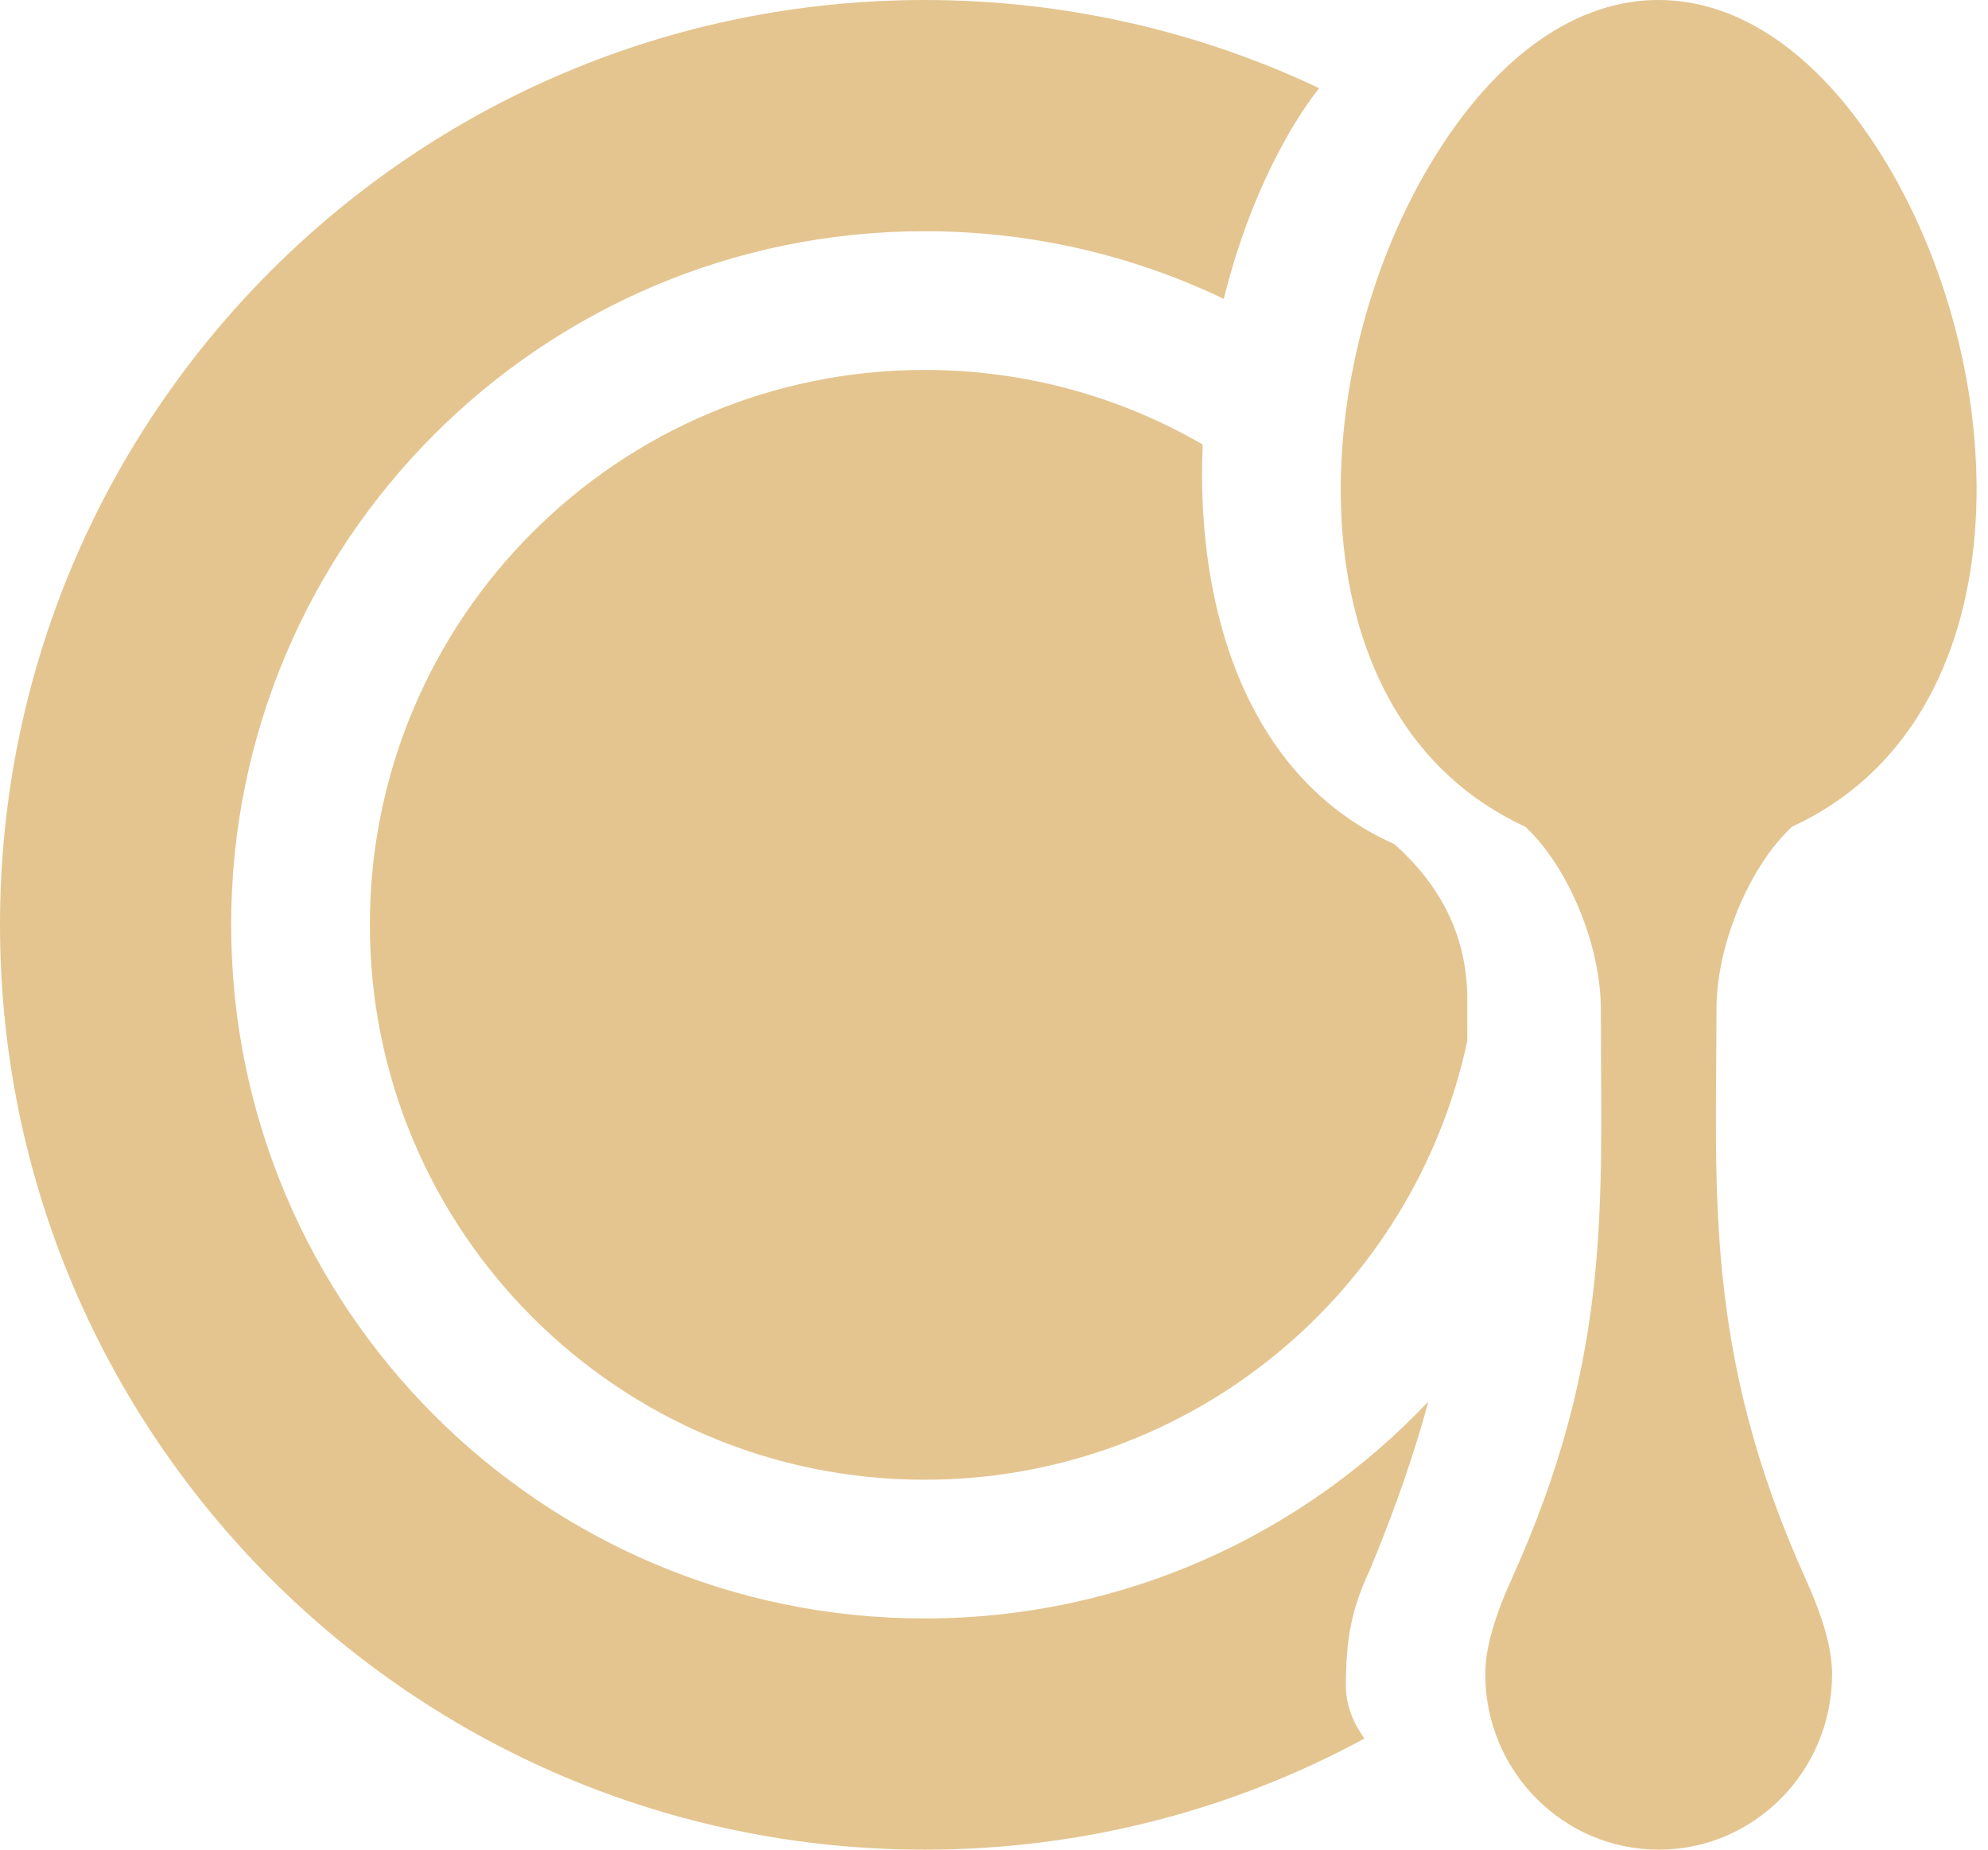
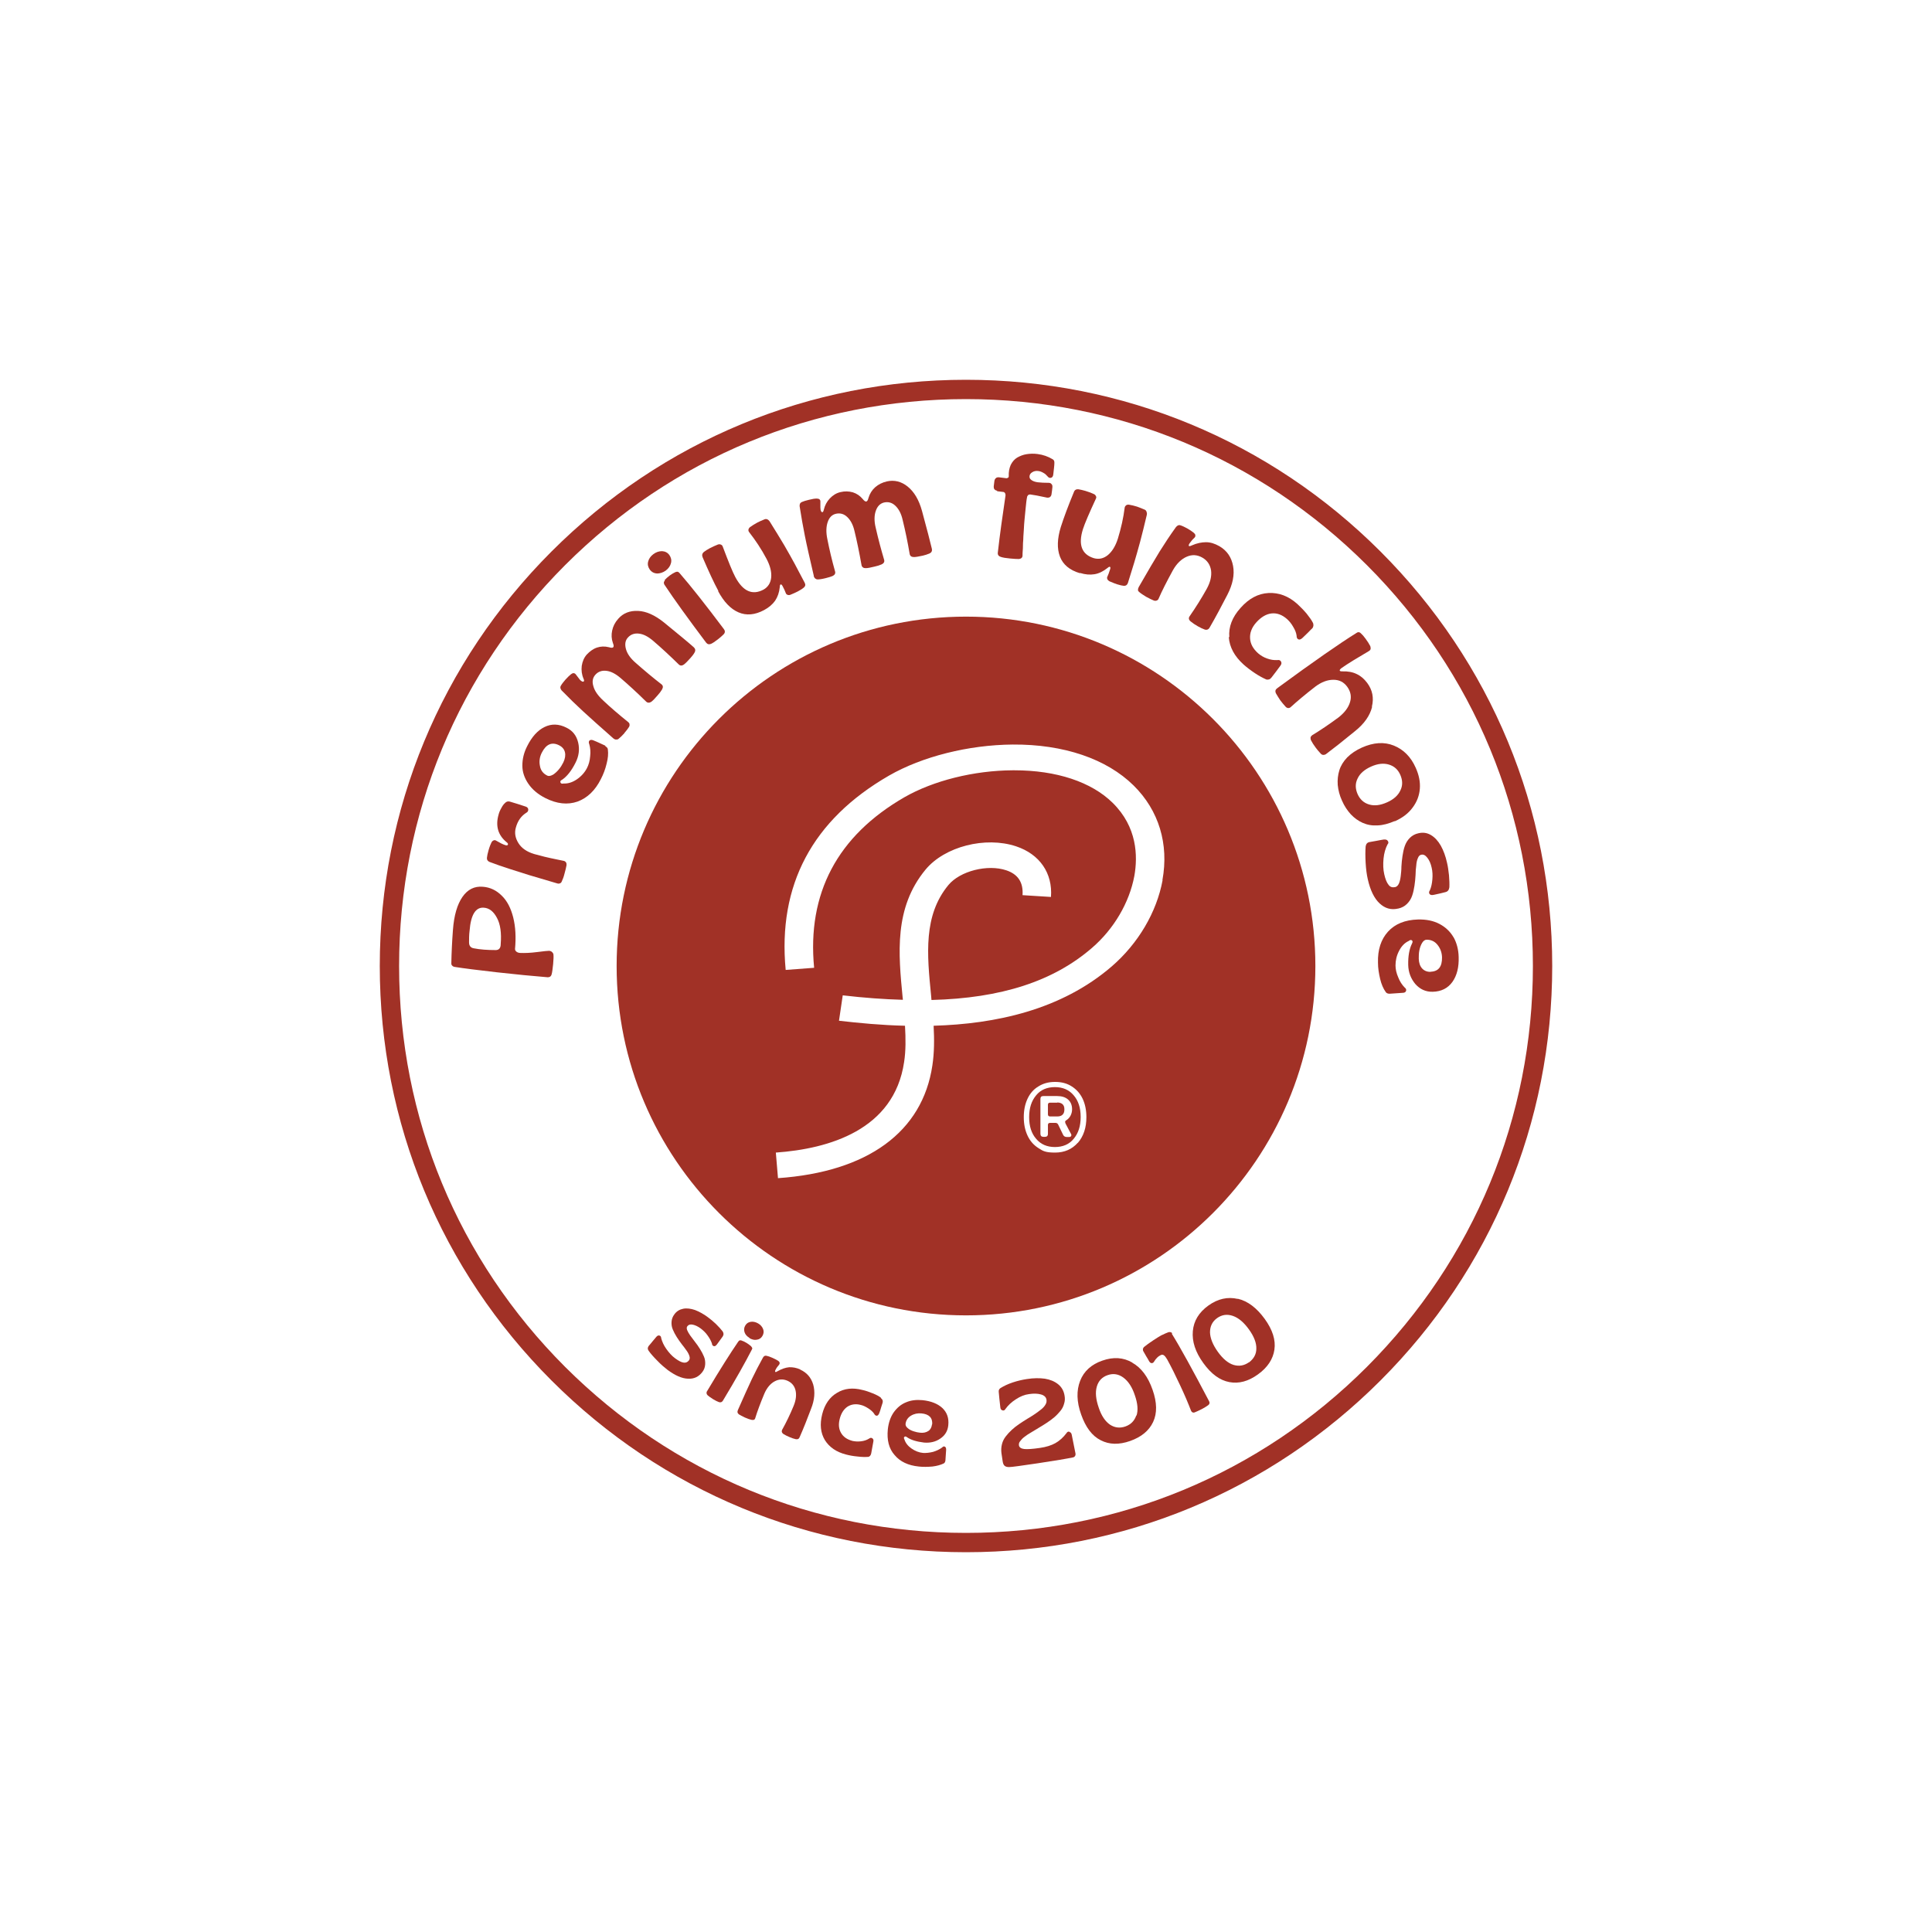
- <svg xmlns="http://www.w3.org/2000/svg" width="43" height="40" viewBox="0 0 43 40" fill="none">
-   <path fill-rule="evenodd" clip-rule="evenodd" d="M29.513 37.597C26.684 39.13 23.444 40 20 40C8.954 40 0 31.046 0 20C0 8.954 8.954 0 20 0C23.052 0 25.945 0.684 28.533 1.906C28.366 2.119 28.209 2.343 28.062 2.579C27.37 3.69 26.825 5.032 26.47 6.463C24.511 5.525 22.317 5 20 5C11.716 5 5 11.716 5 20C5 28.284 11.716 35 20 35C24.291 35 28.162 33.198 30.896 30.309C30.596 31.415 30.189 32.603 29.637 33.932C29.226 34.809 29.112 35.449 29.112 36.46C29.112 36.866 29.26 37.247 29.513 37.597ZM26.014 9.613C25.857 13.277 27.031 16.866 30.163 18.256C31.135 19.128 31.738 20.212 31.738 21.62C31.738 21.922 31.738 22.219 31.737 22.51C30.583 27.932 25.767 32 20 32C13.373 32 8 26.627 8 20C8 13.373 13.373 8 20 8C22.191 8 24.246 8.587 26.014 9.613Z" fill="#E4C590" />
-   <path d="M38.761 17.878C43.798 15.558 43.578 8.151 40.81 3.539C38 -1.146 33.794 -1.214 30.943 3.539C28.19 8.126 27.936 15.549 32.992 17.878C33.918 18.741 34.626 20.435 34.626 21.827C34.626 26.016 34.884 29.309 32.7 34.139C32.309 35.007 32.126 35.663 32.126 36.206C32.126 38.298 33.808 40 35.877 40C37.945 40 39.627 38.298 39.627 36.206C39.627 35.663 39.444 35.007 39.053 34.139C36.839 29.242 37.127 25.722 37.127 21.827C37.127 20.435 37.835 18.741 38.761 17.878Z" fill="#E4C590" />
+ <svg xmlns="http://www.w3.org/2000/svg" id="Layer_1" data-name="Layer 1" version="1.1" viewBox="0 0 1080 1080">
+   <defs>
+     <style>
+       .cls-1 {
+         fill: #a13126;
+         stroke-width: 0px;
+       }
+     </style>
+   </defs>
+   <path class="cls-1" d="M771.7,308.3c-61.9-61.9-144.2-96-231.7-96s-169.8,34.1-231.7,96c-61.9,61.9-96,144.2-96,231.7s34.1,169.8,96,231.7c61.9,61.9,144.2,96,231.7,96s169.8-34.1,231.7-96c61.9-61.9,96-144.2,96-231.7s-34.1-169.8-96-231.7ZM764.1,764.1c-59.9,59.9-139.4,92.8-224.1,92.8s-164.2-33-224.1-92.8c-59.9-59.9-92.8-139.4-92.8-224.1s33-164.2,92.8-224.1c59.9-59.9,139.4-92.8,224.1-92.8s164.2,33,224.1,92.8c59.9,59.9,92.8,139.4,92.8,224.1s-33,164.2-92.8,224.1Z" />
+   <path class="cls-1" d="M308.6,532.2c-.4-.4-.9-.6-1.5-.7-.7,0-3,.2-6.8.7-3.8.5-7,.6-9.4.5-.9,0-1.7-.3-2.2-.7s-.8-.9-.8-1.5c.6-6.5.3-12.4-1-17.6-1.3-5.2-3.4-9.3-6.4-12.2-3-3-6.5-4.7-10.6-5-4.7-.4-8.5,1.5-11.4,5.7-2.9,4.2-4.7,10.3-5.3,18.4-.5,6.6-.8,12.9-.9,18.7,0,.5.1,1,.5,1.3.3.4.8.6,1.3.7,5,.8,12.9,1.8,23.5,3,10.6,1.2,20.2,2.1,28.6,2.8,1.1,0,1.9-.5,2.2-1.8.3-1,.5-2.9.8-5.5.2-2.4.3-4.1.2-5.2,0-.6-.3-1.1-.7-1.5ZM279.9,527.8c0,2.2-1,3.3-2.8,3.3-4.7,0-8.8-.3-12.3-1-1.7-.3-2.6-1.4-2.6-3.3,0-2,0-4.2.3-6.5.7-9,3.4-13.2,7.9-12.9,3.1.2,5.5,2.1,7.4,5.7,1.9,3.5,2.6,8.4,2.1,14.6Z" />
+   <path class="cls-1" d="M315,481.2c-.2,0-1.5-.3-3.9-.8-2.5-.5-4.7-1-6.8-1.5-2-.5-3.9-1-5.7-1.5-4-1.2-7-3.2-8.8-6.1-1.8-2.9-2.3-5.8-1.4-8.8,1-3.6,2.9-6.3,5.7-8.1.8-.4,1.2-1,1.2-1.8,0-.8-.5-1.4-1.4-1.7-3.2-1.1-6.2-2-8.9-2.8-1.1-.3-2,0-2.8.9-.7.6-1.4,1.6-2,2.8-.7,1.2-1.2,2.4-1.5,3.6-1.8,6.3-.3,11.5,4.5,15.4.7.5.9,1,.7,1.4-.2.4-.7.5-1.5.2-1.3-.4-2.9-1.2-5.1-2.5-.5-.3-.9-.3-1.4-.1-.5.2-.9.6-1.2,1.2-.4.8-1,2.2-1.6,4.3-.5,1.7-.8,3.2-.9,4.2-.1,1,.3,1.8,1.4,2.3,3.6,1.4,7.5,2.7,11.5,4,4,1.3,7.5,2.4,10.4,3.3,2.9.9,8.2,2.4,15.9,4.7.6.2,1.1.2,1.6,0,.5-.2.8-.5,1-1,.5-1.1,1.1-2.5,1.5-4.2.6-2.1,1-3.8,1.2-5,0-.6,0-1.1-.3-1.5-.3-.5-.8-.8-1.4-.9Z" />
+   <path class="cls-1" d="M338.5,416.9c-3.2-1.5-5.4-2.5-6.7-3-.9-.4-1.7-.4-2.2,0s-.6,1.2-.2,2.1c.6,2,.8,4.3.5,6.8-.2,2.5-.8,4.7-1.8,6.6-1.3,2.5-3.2,4.6-5.7,6.3-2.5,1.7-5,2.4-7.4,2.3-.9.2-1.5,0-1.7-.6s0-1.1.9-1.5c2.8-1.9,5.3-5.1,7.5-9.5,1.9-3.7,2.4-7.5,1.5-11.3-.9-3.8-3-6.6-6.5-8.3-4.3-2.2-8.4-2.3-12.3-.4-3.9,1.9-7.1,5.5-9.7,10.7-1.9,3.7-2.7,7.3-2.7,10.9,0,3.6,1.2,7,3.4,10.2s5.3,5.8,9.4,7.9c6.5,3.3,12.5,3.9,18,2,5.5-2,9.9-6.2,13.1-12.6,1.4-2.7,2.5-5.6,3.2-8.6.8-3,1-5.6.7-7.9,0-.8-.6-1.4-1.5-1.9ZM309,433.1c-1.2.7-2.3.9-3.2.4-2.2-1.1-3.6-2.9-4-5.5-.5-2.5-.1-5,1.1-7.3,2.4-4.7,5.6-6.1,9.6-4.1,1.8.9,2.9,2.2,3.3,3.9.4,1.7.1,3.6-.9,5.7-.7,1.4-1.5,2.7-2.5,3.9-1,1.2-2.1,2.2-3.3,3Z" />
+   <path class="cls-1" d="M349,409.8c1.1-1.3,2-2.4,2.6-3.4.3-.5.4-1,.3-1.5,0-.5-.3-.9-.8-1.3-5.2-4.2-9.9-8.2-14-12.1-2.9-2.7-4.7-5.3-5.4-7.9-.8-2.6-.4-4.7,1.1-6.4,1.6-1.8,3.7-2.5,6.2-2.2,2.6.3,5.2,1.7,8,4.1,4.2,3.6,8.9,7.9,14.2,13.1.4.4.9.6,1.4.6.5,0,1-.2,1.5-.5.9-.7,2.1-1.9,3.6-3.7,1-1.1,1.8-2.2,2.4-3.2.7-1.3.6-2.2-.5-3-4.4-3.4-9.2-7.4-14.3-11.9-2.9-2.5-4.7-5.1-5.4-7.7-.7-2.6-.4-4.8,1.1-6.4,1.6-1.8,3.7-2.5,6.2-2.2,2.6.3,5.2,1.7,8,4.1,4.8,4.1,9.5,8.5,14.2,13.1.8.8,1.8.9,3,0,.8-.6,2-1.8,3.6-3.6.9-1,1.7-2,2.3-3.1.6-1.1.4-2.1-.5-2.9-2.9-2.6-8.5-7.2-16.7-13.9-5-4-9.8-6.2-14.4-6.4-4.6-.2-8.3,1.2-11.1,4.4-1.8,2-2.9,4.2-3.4,6.6-.5,2.3-.4,4.6.4,6.9,1,2.4.3,3.2-2.2,2.4-2.4-.6-4.6-.5-6.7.2-2.1.7-4,2.1-5.7,3.9-1.5,1.7-2.4,3.8-2.8,6.3-.3,2.5,0,4.9,1,7.2.4.9.4,1.4,0,1.6-.3.2-.9,0-1.6-.6-.3-.2-.5-.5-.8-.9s-.6-.8-1-1.3c-.4-.5-.8-1-1-1.3-.7-.8-1.6-.8-2.6,0-.8.6-1.8,1.6-3.1,3-1.1,1.3-2,2.4-2.5,3.3-.6.9-.4,1.8.3,2.7,4.1,4.2,8.1,8.1,11.9,11.6,3.8,3.5,9.5,8.6,17.1,15.3.5.4.9.6,1.5.6.5,0,1,0,1.4-.4.8-.6,1.8-1.6,3.2-3.1Z" />
+   <path class="cls-1" d="M371.7,324.5c-.4.4-.6.8-.6,1.2,0,.4.1.9.5,1.4,5.1,7.7,12.8,18.4,23.1,32.1.4.5.8.8,1.3.9.5.1,1,0,1.5-.2.9-.4,2.1-1.2,3.8-2.5,1.3-1,2.4-2,3.3-2.9.8-.9.8-1.9,0-2.9-10.3-13.7-18.5-24.1-24.6-31.1-.4-.5-.8-.8-1.2-.9-.4,0-.8,0-1.4.3-.9.4-1.9,1-3,1.8-1.2.9-2.2,1.8-2.9,2.6Z" />
+   <path class="cls-1" d="M367.2,320.6c1.7,0,3.3-.5,4.9-1.6,1.6-1.2,2.6-2.6,3-4.3.4-1.6,0-3.1-.9-4.4-1-1.4-2.4-2.1-4.1-2.2-1.7,0-3.3.5-4.9,1.7-1.6,1.2-2.5,2.6-2.9,4.2-.4,1.6,0,3.1,1,4.5,1,1.3,2.3,2,4,2.1Z" />
+   <path class="cls-1" d="M401.4,330.4c3.2,6,7,10,11.4,11.9s9.2,1.5,14.4-1.3c2.6-1.4,4.7-3.2,6.1-5.2,1.4-2.1,2.3-4.6,2.6-7.6,0-.9.2-1.4.5-1.5.3-.1.7.2,1.1,1,.8,1.5,1.4,2.8,1.7,3.7.2.6.5.9,1,1.1.5.2,1,.2,1.6,0,1.9-.8,3.3-1.4,4.2-1.9,1.5-.8,2.6-1.5,3.4-2.2.8-.7,1-1.6.4-2.7-2.1-3.9-3.9-7.4-5.5-10.4-1.6-3-3.6-6.5-5.9-10.5-2.3-3.9-5.1-8.4-8.2-13.4-.4-.5-.8-.9-1.3-1.1-.5-.2-1-.2-1.5,0-1.7.7-3.1,1.3-4.2,1.9-1.3.7-2.7,1.6-4,2.5-.4.4-.7.8-.8,1.3-.1.5,0,1,.4,1.5,3.5,4.5,6.8,9.4,9.7,14.9,2,3.8,2.9,7.3,2.6,10.4-.3,3.1-1.8,5.4-4.3,6.8-6.2,3.3-11.5,1-15.8-7.1-1.5-2.8-3.8-8.5-7-17-.2-.6-.6-.9-1.1-1.1-.5-.2-1-.2-1.6,0-1.3.5-2.8,1.2-4.6,2.1-1.3.7-2.4,1.4-3.3,2.1-.9.8-1.1,1.8-.6,3,3.3,7.7,6.2,14,8.8,18.8Z" />
+   <path class="cls-1" d="M454.9,322c.1.6.4,1,.8,1.4.4.3.9.5,1.4.5.9,0,2.4-.2,4.4-.7,1.6-.4,3-.8,4.1-1.3.5-.3.9-.6,1.1-1,.2-.4.3-1,.1-1.5-1.8-6.4-3.2-12.4-4.3-18-.8-3.8-.7-7,.2-9.6.9-2.6,2.4-4.1,4.6-4.6,2.3-.5,4.4,0,6.3,1.8,1.9,1.8,3.3,4.4,4.1,8,1.3,5.3,2.6,11.6,3.9,18.9.1.6.4,1,.8,1.3.4.3.9.4,1.5.4,1.1,0,2.8-.3,5.1-.9,1.4-.3,2.7-.7,3.8-1.2,1.3-.6,1.8-1.5,1.4-2.7-1.6-5.4-3.2-11.3-4.7-17.9-.9-3.7-.8-6.9.1-9.4.9-2.6,2.5-4.1,4.6-4.6,2.3-.5,4.4,0,6.3,1.8,1.9,1.8,3.3,4.4,4.1,8,1.5,6.1,2.8,12.4,3.9,18.9.2,1.2,1,1.8,2.4,1.8,1,0,2.7-.3,5-.8,1.3-.3,2.5-.7,3.7-1.2,1.1-.5,1.6-1.4,1.3-2.7-.9-3.8-2.7-10.8-5.5-21.1-1.7-6.2-4.4-10.7-8-13.6-3.6-2.9-7.5-3.8-11.6-2.9-2.6.6-4.8,1.7-6.6,3.3-1.8,1.6-3,3.6-3.7,5.9-.6,2.5-1.6,2.7-3.2.7-1.6-1.9-3.4-3.1-5.6-3.8-2.2-.6-4.5-.7-6.9-.1-2.2.5-4.2,1.7-5.9,3.5-1.7,1.8-2.8,3.9-3.4,6.4-.2.9-.5,1.4-.9,1.3-.4,0-.7-.5-.9-1.4,0-.3-.1-.7-.1-1.2,0-.4,0-1,0-1.7,0-.7,0-1.2,0-1.7,0-1.1-.8-1.6-2.1-1.6-1,0-2.4.2-4.3.7-1.7.4-3,.8-3.9,1.2-1,.4-1.4,1.2-1.3,2.4.9,5.9,1.9,11.3,2.9,16.4,1,5.1,2.7,12.5,5,22.4Z" />
+   <path class="cls-1" d="M557.4,274.6l3.4.4c.4,0,.8.3,1,.6.2.4.3.8.3,1.3-1.7,11.5-3.2,22.1-4.3,31.9-.2,1.3.4,2.1,1.6,2.5,1.2.4,2.9.7,5.2.9,2.1.2,3.8.3,5,.3,1.3-.2,2-.8,2-2,0-.4,0-1.8.2-4,0-2.3.1-3.8.2-4.7,0-.9.1-2.6.3-5.3.1-2.6.3-4.6.4-5.8.1-1.2.3-3.3.6-6.2.3-2.9.5-5.1.8-6.4,0-.5.3-1,.6-1.3.3-.3.7-.4,1.2-.4,1.7.2,4.9.8,9.5,1.8.6,0,1.1,0,1.6-.4.5-.4.7-.9.8-1.5.2-1.4.4-2.7.5-4,0-.7,0-1.2-.5-1.7-.4-.5-.9-.7-1.6-.7-2.3,0-4.3-.1-6.1-.3-1.3-.2-2.4-.5-3.3-1.1-.9-.6-1.3-1.2-1.3-2,0-1.1.5-1.9,1.5-2.5.9-.6,2.1-.9,3.4-.7.9.1,1.8.4,2.8,1,1,.5,1.7,1.2,2.3,1.9.6.8,1.3,1.1,2,.9.8-.2,1.2-.9,1.3-2,.3-2.8.6-4.9.6-6.1.1-1.1-.2-1.9-1-2.3-2.5-1.5-5.3-2.5-8.4-2.9-2.2-.3-4.3-.2-6.2.1-1.9.3-3.6,1-5.2,1.9-1.5.9-2.7,2.3-3.6,4.1-.8,1.8-1.2,3.9-1.1,6.3,0,.4-.1.7-.5.9-.3.2-.7.3-1.1.2l-4-.5c-.6,0-1.1,0-1.6.5-.5.4-.7.9-.8,1.4l-.4,3.2c0,.6,0,1.1.4,1.6.4.5.9.7,1.5.8Z" />
+   <path class="cls-1" d="M603.8,320.3c2.9.9,5.5,1.1,8,.7,2.5-.4,4.9-1.6,7.3-3.5.7-.6,1.1-.8,1.4-.6.3.2.3.7,0,1.5-.5,1.7-1,2.9-1.4,3.8-.3.5-.3,1-.1,1.5.2.5.6.9,1.1,1.2,1.9.8,3.3,1.4,4.3,1.7,1.6.5,2.9.8,3.9.9,1.1,0,1.8-.5,2.2-1.6,1.3-4.2,2.5-8,3.5-11.3,1-3.3,2.1-7.2,3.3-11.6,1.2-4.4,2.4-9.5,3.8-15.3.1-.6,0-1.2-.2-1.7-.2-.5-.5-.9-1-1.1-1.7-.7-3.1-1.3-4.3-1.7-1.5-.5-3-.8-4.6-1.1-.6,0-1.1,0-1.5.4-.4.3-.7.7-.8,1.3-.7,5.7-2,11.4-3.8,17.3-1.3,4.1-3.2,7.2-5.6,9.2-2.5,2-5.1,2.5-7.9,1.7-6.7-2.1-8.8-7.5-6-16.3,1-3.1,3.4-8.7,7.2-16.9.3-.6.3-1.1,0-1.5-.2-.5-.6-.9-1.1-1.1-1.2-.6-2.8-1.2-4.8-1.8-1.4-.4-2.7-.7-3.9-.9-1.2-.1-2.1.4-2.5,1.6-3.2,7.7-5.6,14.2-7.3,19.5-2,6.5-2.2,12-.5,16.5,1.7,4.5,5.4,7.6,11.1,9.3Z" />
+   <path class="cls-1" d="M636.1,329.7c0,.5.3.9.8,1.3.9.8,2.2,1.6,3.8,2.6,1.8,1,3.3,1.7,4.3,2.1.5.2,1.1.2,1.6,0,.5-.2.9-.5,1.1-1.1,1.8-4.2,4.5-9.5,8-15.9,2.1-3.7,4.7-6.2,7.7-7.5,3-1.3,5.9-1.1,8.7.5,2.8,1.6,4.4,4,4.9,7.2.4,3.2-.4,6.6-2.5,10.4-2.9,5.2-6.1,10.3-9.5,15.2-.7,1-.5,2,.6,2.9,1.1.9,2.4,1.8,4,2.7,1.4.8,2.7,1.4,3.8,1.8,1.2.4,2.2,0,2.8-1.1,3.3-5.7,6.6-11.9,9.9-18.3,3-5.8,4.1-11.2,3.2-16.1-.9-4.9-3.4-8.6-7.7-11.1-2.5-1.4-4.9-2.2-7.4-2.2-2.4,0-5.1.5-8,1.8-.8.4-1.4.5-1.6.3-.2-.2-.1-.8.4-1.5.8-1.1,1.6-2.1,2.7-3.1.4-.4.6-.9.5-1.4,0-.5-.4-.9-.8-1.3-1.1-.9-2.3-1.7-3.7-2.5-1.5-.8-2.7-1.4-3.7-1.7-1-.4-1.8,0-2.6.9-3.4,4.7-6.4,9.3-9.1,13.6-2.7,4.4-6.6,11-11.7,19.9-.3.6-.5,1.1-.4,1.6Z" />
+   <path class="cls-1" d="M686.9,356.1c.4,5.7,3.2,10.8,8.3,15.4,1.8,1.6,3.9,3.2,6.3,4.8,2.4,1.6,4.5,2.7,6.3,3.5.5.2,1,.1,1.6,0,.6-.2,1-.6,1.4-1.1,1.6-2,3.2-4.2,4.9-6.5.7-.9.8-1.6.4-2.4-.4-.7-1.1-1-2.1-.8-1.9.1-3.8-.2-5.7-.9-2-.7-3.6-1.7-5-2.9-2.8-2.5-4.3-5.2-4.5-8.3-.2-3.1.9-6.1,3.5-9,2.7-3,5.6-4.7,8.6-5,3-.3,5.9.8,8.6,3.2,1.2,1.1,2.4,2.5,3.4,4.3,1.1,1.8,1.7,3.4,1.9,4.9,0,1.1.3,1.8,1,2.1.7.3,1.4,0,2.3-.8.7-.7,1.7-1.7,3.1-3,1.3-1.4,2.1-2.1,2.3-2.3.4-.4.6-.9.7-1.5,0-.6,0-1.2-.3-1.7-.7-1.4-1.9-3.1-3.5-5.1-1.7-2-3.4-3.7-5.1-5.3-5-4.5-10.4-6.5-16.2-6.2-5.8.3-11,3.1-15.6,8.3-4.7,5.2-6.8,10.7-6.3,16.4Z" />
+   <path class="cls-1" d="M766.9,395c1.2-4.9.3-9.3-2.6-13.2-1.7-2.3-3.7-4-5.9-5-2.2-1.1-4.9-1.6-8-1.5-.9,0-1.4-.1-1.5-.5,0-.4.3-.8,1.1-1.4,3.4-2.4,8.5-5.5,15.3-9.5.5-.3.8-.7.9-1.2,0-.5,0-1-.2-1.5-.6-1.2-1.5-2.6-2.6-4.1-1-1.4-1.9-2.4-2.7-3.1-.8-.8-1.7-.8-2.7,0-9,5.6-23.7,15.8-44,30.7-.5.4-.9.8-1,1.3-.1.5,0,1,.2,1.5.9,1.6,1.8,2.9,2.5,4,.9,1.2,1.9,2.4,3,3.6.4.4.9.7,1.4.7.5,0,1-.1,1.5-.6,3.4-3.1,7.9-6.9,13.7-11.4,3.5-2.6,6.8-3.8,10.1-3.8,3.3,0,5.8,1.3,7.7,3.9,1.9,2.6,2.5,5.5,1.6,8.5-.9,3.1-3,5.9-6.4,8.6-5.3,3.9-10.3,7.3-14.8,10-.5.4-.8.8-.9,1.3,0,.5,0,1,.3,1.6.6,1.2,1.5,2.6,2.7,4.2.6.8,1.5,1.9,2.7,3.2.4.4.9.7,1.4.7.5,0,1.1-.1,1.6-.5,4-3,9.5-7.3,16.3-12.9,5.1-4.1,8.2-8.6,9.4-13.4Z" />
+   <path class="cls-1" d="M779.7,459.1c4.3-1.9,7.7-4.5,10-7.7,2.4-3.2,3.7-6.7,4-10.5.3-3.8-.5-7.7-2.3-11.7-2.7-6.1-6.8-10.2-12.2-12.4-5.4-2.2-11.4-1.8-17.9,1.1-3.3,1.5-6,3.3-8.2,5.5-2.1,2.2-3.6,4.6-4.4,7.2-.8,2.6-1.1,5.3-.9,8.2.3,2.9,1,5.8,2.4,8.8,1.3,3,3,5.5,4.9,7.6,2,2.1,4.2,3.7,6.7,4.8,2.5,1.1,5.2,1.6,8.3,1.4,3.1-.1,6.2-1,9.5-2.4ZM765.3,449.7c-3-.9-5.1-2.9-6.4-5.8-1.3-3-1.4-5.9,0-8.7,1.3-2.8,3.8-5,7.6-6.7,3.6-1.6,6.9-2,9.9-1.1s5.1,2.8,6.4,5.8c1.3,3,1.4,5.9,0,8.7-1.3,2.8-3.8,5-7.4,6.6-3.8,1.7-7.1,2.1-10.1,1.2Z" />
+   <path class="cls-1" d="M781.6,507.9c1.9-.4,3.6-1.3,4.9-2.6,1.3-1.3,2.3-2.8,2.9-4.6.6-1.7,1-3.6,1.3-5.6.3-2,.5-4,.6-5.9,0-2,.2-3.8.4-5.4.1-1.6.4-3,.9-4.1.4-1.1,1.1-1.8,1.9-1.9,1.2-.3,2.3.3,3.4,1.7,1.1,1.4,1.9,3.2,2.4,5.5.5,2.1.6,4.3.4,6.6-.2,2.3-.6,4.3-1.4,6.1-.5.7-.6,1.4-.2,2,.4.6,1.2.8,2.5.5,2.8-.6,5-1.1,6.4-1.5,1.3-.3,2-1.2,2.2-2.7.1-1.9,0-4.1-.2-6.7-.3-2.6-.6-5-1.1-7-.8-3.7-2-6.9-3.5-9.6-1.5-2.6-3.3-4.6-5.5-5.9-2.2-1.3-4.5-1.6-7-1-1.9.4-3.5,1.3-4.8,2.6-1.3,1.3-2.2,2.8-2.8,4.5-.6,1.7-1,3.6-1.3,5.6-.3,2-.5,4-.6,5.9,0,1.9-.2,3.7-.4,5.4-.2,1.6-.5,3-1,4.1-.5,1.1-1.2,1.8-2.1,2-1.5.3-2.8,0-3.7-1.3-1-1.2-1.8-3.2-2.4-5.9-.6-2.6-.7-5.5-.4-8.7.3-3.1,1.1-5.8,2.2-7.9.6-.7.7-1.3.2-2-.4-.7-1.2-.9-2.3-.8-.9.1-2.2.4-3.9.7-1.7.3-3,.5-3.9.7-1.4.2-2.1,1.1-2.3,2.5-.2,2.5-.2,5.6,0,9.1.2,3.5.6,6.6,1.2,9.2,1.4,6.2,3.6,10.7,6.6,13.5,3,2.8,6.4,3.8,10.3,2.9Z" />
+   <path class="cls-1" d="M812.5,523.9c-1.8-3.1-4.4-5.6-7.8-7.4-3.4-1.8-7.4-2.6-12-2.5-7.3.2-12.9,2.5-16.8,6.8-3.9,4.3-5.8,10.1-5.6,17.3,0,3.1.5,6.1,1.2,9.1.7,3,1.8,5.5,3.1,7.3.4.7,1.2,1,2.2,1,3.5-.2,5.9-.4,7.3-.5,1,0,1.7-.4,1.9-1.1.2-.7,0-1.3-.8-1.9-1.5-1.5-2.7-3.4-3.6-5.7-1-2.3-1.5-4.5-1.5-6.6,0-2.8.6-5.5,2-8.2,1.4-2.7,3.2-4.5,5.4-5.5.7-.6,1.3-.7,1.8-.3.5.4.4,1,0,1.8-1.5,3-2.2,7-2.1,11.9.1,4.2,1.5,7.7,4,10.7,2.6,2.9,5.8,4.4,9.7,4.3,4.8-.1,8.5-2,11-5.5,2.5-3.5,3.7-8.2,3.5-14-.1-4.1-1.1-7.8-2.8-10.9ZM799.8,543.3c-2,0-3.6-.6-4.8-1.9-1.2-1.3-1.8-3.1-1.9-5.4,0-1.5,0-3.1.3-4.6.3-1.6.8-3,1.5-4.2.7-1.2,1.6-1.9,2.6-1.9,2.5,0,4.5.9,6.1,2.9,1.6,2,2.4,4.3,2.5,6.9.1,5.3-2,8-6.5,8.1Z" />
+   <path class="cls-1" d="M391.3,754.1c-.9-1.4-1.8-2.8-2.8-4-1-1.3-1.9-2.5-2.7-3.6-.8-1.1-1.3-2.1-1.7-3-.3-.9-.3-1.7.2-2.2.6-.8,1.6-1.1,3-.8,1.4.3,2.9,1,4.5,2.2,1.4,1.1,2.7,2.3,3.8,3.9,1.1,1.5,1.9,3,2.4,4.5,0,.7.4,1.2,1,1.4.6.2,1.2-.2,1.8-1,1.4-1.9,2.5-3.4,3.2-4.4.6-.9.6-1.8,0-2.8-.9-1.2-2.2-2.6-3.7-4.1-1.6-1.5-3.1-2.8-4.5-3.8-2.5-1.9-5-3.2-7.3-4.1-2.4-.8-4.6-1.1-6.6-.7-2,.4-3.7,1.4-4.9,3.1-1,1.3-1.5,2.7-1.6,4.2-.1,1.5.1,2.9.7,4.3.6,1.4,1.3,2.8,2.2,4.2.9,1.4,1.8,2.7,2.8,4,1,1.3,1.9,2.4,2.7,3.6.8,1.1,1.3,2.1,1.6,3.1.3,1,.2,1.7-.3,2.4-.8,1-1.8,1.4-3,1.2-1.3-.2-2.8-1-4.7-2.4-1.8-1.3-3.4-3.1-4.9-5.2-1.5-2.1-2.4-4.2-2.9-6.1,0-.7-.3-1.2-.9-1.4-.6-.2-1.2,0-1.8.7-.5.6-1.2,1.4-2.1,2.5-.9,1.1-1.6,2-2.1,2.5-.7.9-.8,1.8-.1,2.8,1.2,1.7,2.9,3.6,4.9,5.6,2,2.1,3.9,3.7,5.7,5.1,4.2,3.1,8,4.8,11.4,4.9,3.4.2,6-1.1,8-3.7,1-1.3,1.5-2.7,1.6-4.3.1-1.5-.1-3-.7-4.4-.6-1.4-1.3-2.8-2.2-4.2Z" />
+   <path class="cls-1" d="M418.9,748c1.4.8,2.8,1.2,4.2.9,1.4-.2,2.4-.9,3.1-2.1.7-1.2.9-2.5.4-3.8-.5-1.3-1.4-2.4-2.8-3.2-1.4-.8-2.8-1.1-4.1-.9-1.4.2-2.4.9-3.1,2.1-.7,1.2-.8,2.4-.4,3.7.4,1.3,1.4,2.4,2.8,3.2Z" />
+   <path class="cls-1" d="M420.4,753.5c0-.3-.3-.6-.6-1-.6-.5-1.4-1.1-2.3-1.7-1.1-.7-2-1.1-2.9-1.4-.4-.2-.8-.2-1.1-.1-.3,0-.6.4-.9.8-4.3,6.3-10.1,15.4-17.3,27.5-.3.4-.4.9-.3,1.3,0,.4.3.8.6,1.1.6.5,1.6,1.3,3.1,2.2,1.2.7,2.3,1.3,3.2,1.6,1,.3,1.7,0,2.2-.8,7.3-12.1,12.6-21.6,16.1-28.4.3-.5.4-.9.3-1.2Z" />
+   <path class="cls-1" d="M447.3,765.5c-2.1-.9-4.2-1.3-6.2-1.2-2,.2-4.1.9-6.4,2.2-.6.4-1.1.6-1.3.4-.2-.2-.2-.6.2-1.3.5-1,1.2-1.9,1.9-2.7.3-.4.4-.8.3-1.2-.1-.4-.4-.7-.8-1-1-.6-2.1-1.2-3.3-1.7-1.3-.6-2.3-.9-3.2-1.1-.8-.2-1.5.1-2,1-2.3,4.2-4.4,8.2-6.2,12-1.8,3.8-4.4,9.6-7.8,17.3-.2.5-.3.9-.2,1.4.1.4.4.7.7,1,.8.5,1.9,1.1,3.4,1.8,1.6.7,2.8,1.1,3.7,1.3.5.1.9.1,1.3,0,.4-.2.7-.5.8-1,1.1-3.6,2.8-8.2,5.1-13.7,1.4-3.2,3.3-5.5,5.7-6.8,2.4-1.3,4.7-1.4,7.1-.4,2.5,1.1,4,2.9,4.6,5.4.6,2.5.3,5.5-1.1,8.8-1.9,4.6-4,9-6.4,13.3-.4.9-.2,1.6.7,2.3,1,.6,2.1,1.2,3.6,1.8,1.2.5,2.3.9,3.3,1.1,1.1.2,1.8-.1,2.2-1.1,2.2-5,4.3-10.3,6.4-15.9,2-5,2.3-9.5,1.2-13.5-1.2-4-3.6-6.7-7.3-8.4Z" />
+   <path class="cls-1" d="M492.4,781.3c-1-.8-2.5-1.6-4.5-2.4-2-.8-3.9-1.5-5.8-1.9-5.4-1.4-10.1-.9-14.2,1.6-4.1,2.4-6.9,6.4-8.3,12-1.4,5.6-.9,10.4,1.5,14.4,2.5,4,6.4,6.7,11.9,8.1,1.9.5,4.1.9,6.4,1.1,2.3.3,4.3.3,5.9.2.4,0,.8-.3,1.1-.6.3-.4.5-.8.6-1.3.4-2.1.8-4.3,1.2-6.6.2-.9,0-1.5-.6-1.9-.6-.4-1.1-.3-1.8.2-1.3.8-2.8,1.3-4.5,1.5-1.7.2-3.3.1-4.7-.2-3-.8-5.1-2.2-6.4-4.4-1.3-2.2-1.6-4.8-.8-7.9.8-3.2,2.3-5.5,4.4-6.9,2.1-1.3,4.6-1.7,7.5-.9,1.3.3,2.7,1,4.1,1.9,1.4.9,2.5,1.9,3.2,2.9.4.8.9,1.2,1.5,1.2.6,0,1-.5,1.4-1.4.3-.8.7-1.9,1.1-3.4.5-1.5.7-2.3.8-2.5.1-.4.1-.9,0-1.3-.2-.5-.5-.9-.9-1.2Z" />
+   <path class="cls-1" d="M515.7,782.7c-3.4-.3-6.4,0-9.2,1.2-2.8,1.1-5,3-6.9,5.6-1.8,2.6-2.9,5.8-3.3,9.5-.6,6,.6,10.8,3.8,14.4,3.1,3.7,7.6,5.8,13.5,6.4,2.5.3,5,.2,7.6,0,2.5-.3,4.6-.9,6.3-1.7.6-.3.9-.9,1-1.7.2-2.9.3-4.9.4-6,0-.9-.2-1.4-.7-1.7-.5-.3-1.1-.1-1.6.5-1.4,1-3,1.8-5,2.4-2,.5-3.9.7-5.6.6-2.3-.2-4.5-1.1-6.5-2.5-2-1.4-3.3-3.1-3.9-5-.4-.7-.4-1.2,0-1.5.4-.3.8-.3,1.4.2,2.3,1.6,5.5,2.5,9.5,3,3.4.3,6.5-.4,9.1-2.2,2.7-1.8,4.2-4.3,4.5-7.5.4-4-.7-7.1-3.3-9.6-2.6-2.4-6.3-3.9-11.1-4.4ZM521,796.2c-.2,1.6-.8,2.9-2,3.7-1.2.8-2.7,1.2-4.6,1-1.2-.1-2.5-.4-3.7-.8-1.2-.4-2.3-.9-3.2-1.7-.9-.7-1.3-1.5-1.3-2.3.2-2,1.2-3.6,3-4.7,1.8-1.1,3.8-1.5,5.9-1.3,4.3.4,6.3,2.5,6,6.2Z" />
+   <path class="cls-1" d="M597.8,800.3c-.7-.1-1.2.1-1.6.8-1.8,2.4-3.9,4.3-6.2,5.6-2.3,1.3-5.2,2.2-8.7,2.7-4.1.6-7.1.8-8.8.6-1.7-.2-2.7-.9-2.9-2-.1-.8,0-1.6.7-2.4.6-.8,1.3-1.6,2.4-2.4,1-.8,2.2-1.6,3.6-2.4,1.3-.8,2.8-1.7,4.3-2.6,1.5-.9,3-1.8,4.5-2.8,1.5-1,2.9-2,4.2-3.1,1.3-1.1,2.4-2.3,3.4-3.5,1-1.2,1.7-2.5,2.1-4,.5-1.5.6-3,.3-4.6-.4-2.6-1.6-4.8-3.6-6.4-2-1.6-4.4-2.6-7.4-3.1-3-.4-6.3-.4-10.1.2-2.6.4-5.2,1-7.9,1.9-2.7.9-5,2-6.9,3.2-.7.5-1,1.2-.9,2.1.2,2.4.5,5.3.9,8.7.1.9.5,1.4,1.2,1.6.7.2,1.2,0,1.6-.7,1.5-2.1,3.4-3.9,5.9-5.5,2.4-1.6,4.9-2.6,7.4-2.9,2.6-.4,4.8-.3,6.6.2,1.8.5,2.9,1.5,3.1,3,.1.9,0,1.8-.6,2.7-.5.9-1.3,1.8-2.3,2.6-1,.8-2.2,1.7-3.5,2.6-1.3.9-2.8,1.8-4.3,2.7-1.5.9-3,1.9-4.5,2.9-1.5,1-2.9,2.1-4.2,3.3-1.3,1.2-2.4,2.4-3.4,3.7-1,1.3-1.7,2.7-2.1,4.3-.4,1.6-.5,3.2-.3,4.9l.7,4.7c.2,1.2.5,2,1.1,2.5s1.4.7,2.5.7c1.6,0,7-.8,15.9-2.1,9.9-1.5,16.5-2.6,19.8-3.3.6-.1.9-.4,1.2-.8.2-.4.3-.9.2-1.4l-2.1-10.5c-.2-.9-.6-1.4-1.3-1.5Z" />
+   <path class="cls-1" d="M633,761.7c-5-2.9-10.6-3.3-16.8-1.1-6.1,2.1-10.3,5.9-12.4,11.3-2.1,5.4-2,11.7.6,18.9,2.5,7.1,6.1,11.9,10.9,14.3,4.8,2.5,10.3,2.6,16.5.4,6.2-2.2,10.5-5.7,12.8-10.6,2.3-4.9,2.2-10.9-.3-18-2.5-7.2-6.3-12.3-11.3-15.1ZM635.2,791.2c-1,3-3,5.1-6.1,6.2-3.1,1.1-6,.7-8.6-1-2.6-1.8-4.8-4.9-6.3-9.5-1.6-4.6-2-8.5-1.1-11.7.9-3.2,2.9-5.4,6.1-6.5,3.1-1.1,6.1-.6,8.8,1.4,2.7,2,4.9,5.3,6.4,9.9,1.6,4.6,1.9,8.4.9,11.4Z" />
+   <path class="cls-1" d="M655.3,745.4c-.2-.4-.5-.6-.9-.7-.4-.1-.8-.1-1.2,0-.9.3-2.2.9-4.1,1.8-.9.5-2.4,1.4-4.5,2.8-2.1,1.4-3.8,2.6-5.1,3.7-.3.3-.5.6-.6,1.1,0,.4,0,.9.2,1.2.3.5.8,1.4,1.6,2.8.8,1.3,1.4,2.3,1.7,2.9.4.6.8,1,1.4,1,.6,0,1-.3,1.3-.8,1.1-1.8,2.3-3,3.6-3.6.7-.4,1.3-.4,1.9,0,.6.4,1.2,1.2,1.9,2.4,2.2,4,4.6,8.8,7.2,14.4,2.6,5.5,4.6,10.3,6.1,14.2.2.4.4.7.8.9.4.2.8.2,1.3,0,.8-.3,2.1-.9,3.9-1.8,1.4-.7,2.6-1.5,3.6-2.2.4-.3.6-.6.7-1,.1-.4,0-.8-.2-1.2-9.2-17.5-16.1-30.1-20.9-37.8Z" />
+   <path class="cls-1" d="M691.9,726.1c-5.6-1.3-11.1-.1-16.4,3.7-5.3,3.8-8.2,8.6-8.7,14.3-.5,5.8,1.4,11.7,5.9,17.9,4.4,6.1,9.2,9.6,14.5,10.6,5.3,1,10.6-.4,16-4.3,5.4-3.9,8.4-8.5,9.2-13.8.8-5.4-1-11.1-5.4-17.2-4.5-6.2-9.5-10-15.1-11.3ZM698.2,761.5c-2.7,1.9-5.5,2.4-8.6,1.5-3-.9-6-3.4-8.8-7.3-2.8-3.9-4.3-7.6-4.4-10.9,0-3.3,1.2-6,4-8,2.7-1.9,5.6-2.3,8.8-1.2,3.2,1.1,6.2,3.7,9,7.6,2.8,3.9,4.2,7.5,4.1,10.7,0,3.2-1.5,5.7-4.1,7.7Z" />
+   <path class="cls-1" d="M591,616.4h-4c-.8,0-1.2.4-1.2,1.2v5.3c0,.4.1.7.3.9s.5.3.9.3h4.1c1.2,0,2.2-.3,2.9-1,.7-.7,1-1.6,1-3s-.4-2.3-1.1-2.9c-.7-.6-1.7-.9-2.9-.9Z" />
+   <path class="cls-1" d="M540,344.7c-107.9,0-195.3,87.5-195.3,195.3s87.5,195.3,195.3,195.3,195.3-87.5,195.3-195.3-87.5-195.3-195.3-195.3ZM602.5,638.8c-3.2,3.6-7.4,5.5-12.7,5.5s-6.7-.8-9.3-2.5c-2.7-1.7-4.7-4-6.1-7-1.4-3-2.1-6.4-2.1-10.3s.7-7.3,2.1-10.3c1.4-3,3.4-5.3,6.1-6.9,2.7-1.7,5.7-2.5,9.3-2.5s6.7.8,9.3,2.5c2.7,1.7,4.7,4,6.1,6.9,1.4,3,2.1,6.4,2.1,10.3,0,5.9-1.6,10.7-4.8,14.4ZM649.9,492c-3.3,17.9-13.6,35.4-28.4,48.2-28.4,24.5-65.2,32.2-99.6,33.2.4,7.5.4,15-.7,22.2-5.5,37.1-36.1,59.5-86.3,63l-1.2-14.3c29.6-2.1,66.1-12.6,71.7-50.6,1-6.4.9-13.2.5-20.3-13.1-.3-25.6-1.5-36.9-2.8l2.1-14.2c11.9,1.4,23.1,2.2,33.6,2.5,0-.4,0-.7-.1-1.1-2.4-24.7-4.9-50.3,12.8-71.7,10.7-12.9,33.4-18.7,50.6-13,13.2,4.4,20.5,15,19.5,28.3l-15.9-1c.5-7.1-2.5-11.7-9.1-13.9-10.5-3.5-25.8.4-32.3,8.2-14.1,17-12,38.8-9.7,61.9,0,.8.2,1.6.2,2.4,39.1-1,68.2-10.5,89.7-29.1,12.3-10.6,20.9-25.3,23.7-40.2,2-11.2,1.6-27.4-12.1-40.9-11.9-11.7-31.4-18.2-55-18.2s-.5,0-.8,0c-21.8.1-44.5,5.8-60.7,15.1-37.4,21.6-54.4,53.7-50.4,95.3l-15.9,1.2c-4.5-47.4,14.9-83.9,57.7-108.6,18.6-10.7,44.5-17.2,69.2-17.4,28.5-.2,52.5,8,67.6,22.9,14.1,13.9,19.8,32.7,16.1,52.9Z" />
+   <path class="cls-1" d="M589.7,607.7c-4.4,0-8,1.5-10.5,4.6-2.6,3.1-3.9,7.1-3.9,12.2s1.3,9.1,3.9,12.1c2.6,3.1,6.1,4.6,10.5,4.6s8-1.5,10.5-4.6c2.6-3.1,3.9-7.1,3.9-12.2s-1.3-9.1-3.9-12.1c-2.6-3.1-6.1-4.6-10.5-4.6ZM595.5,627.8l3,5.7c.4.6.5,1,.3,1.5-.2.4-.6.6-1.3.6h-1.1c-1,0-1.7-.4-2.1-1.2l-2.8-5.8c-.3-.6-.8-.9-1.5-.9h-3c-.8,0-1.2.4-1.2,1.2v4.9c0,1.2-.6,1.7-1.7,1.7h-.8c-1.1,0-1.7-.6-1.7-1.7v-19.4c0-.5.1-1,.4-1.3.3-.3.7-.4,1.3-.4h7.6c2.6,0,4.6.6,6.1,1.9,1.5,1.3,2.3,3.1,2.3,5.5s-1.1,4.8-3.2,6.1c-.7.4-.9.9-.5,1.6Z" />
</svg>
